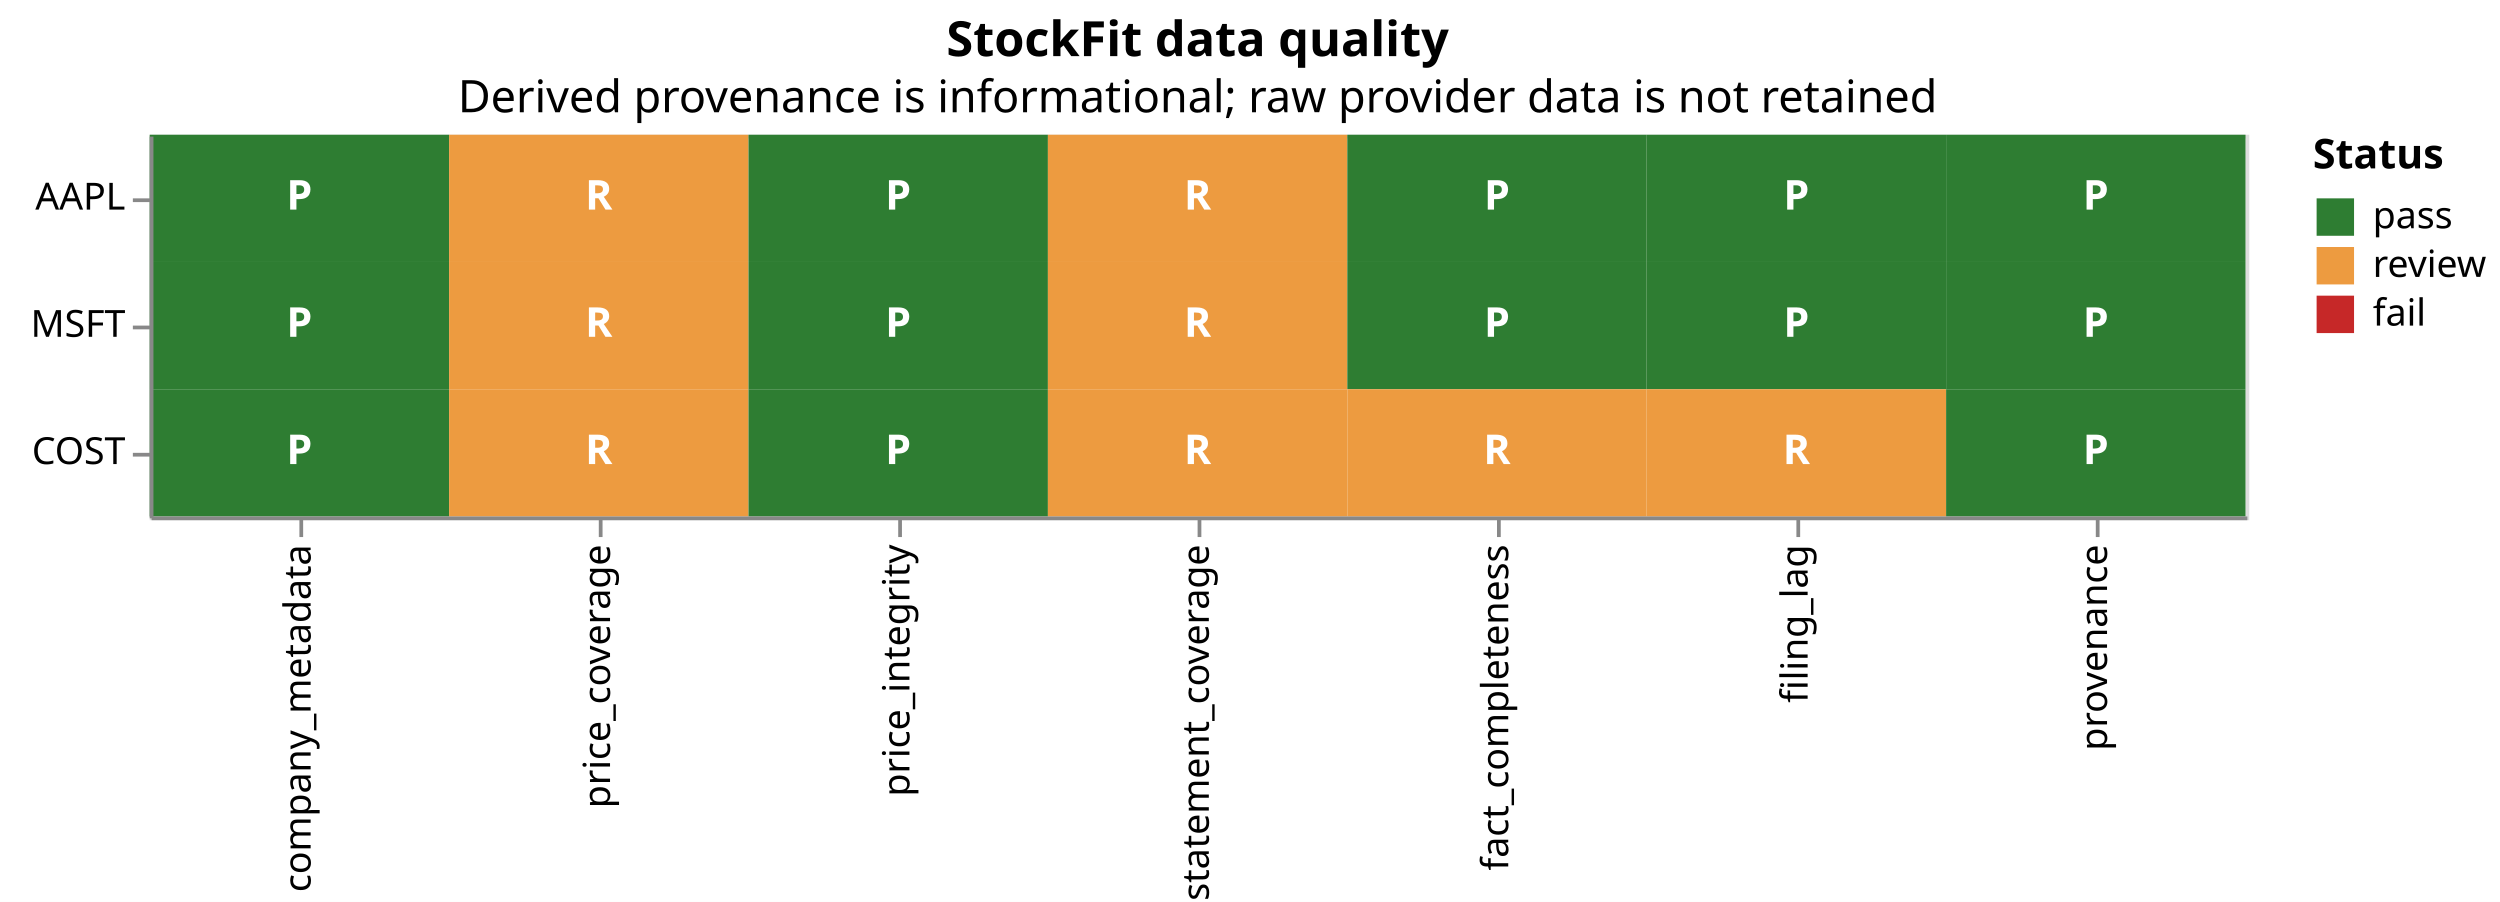
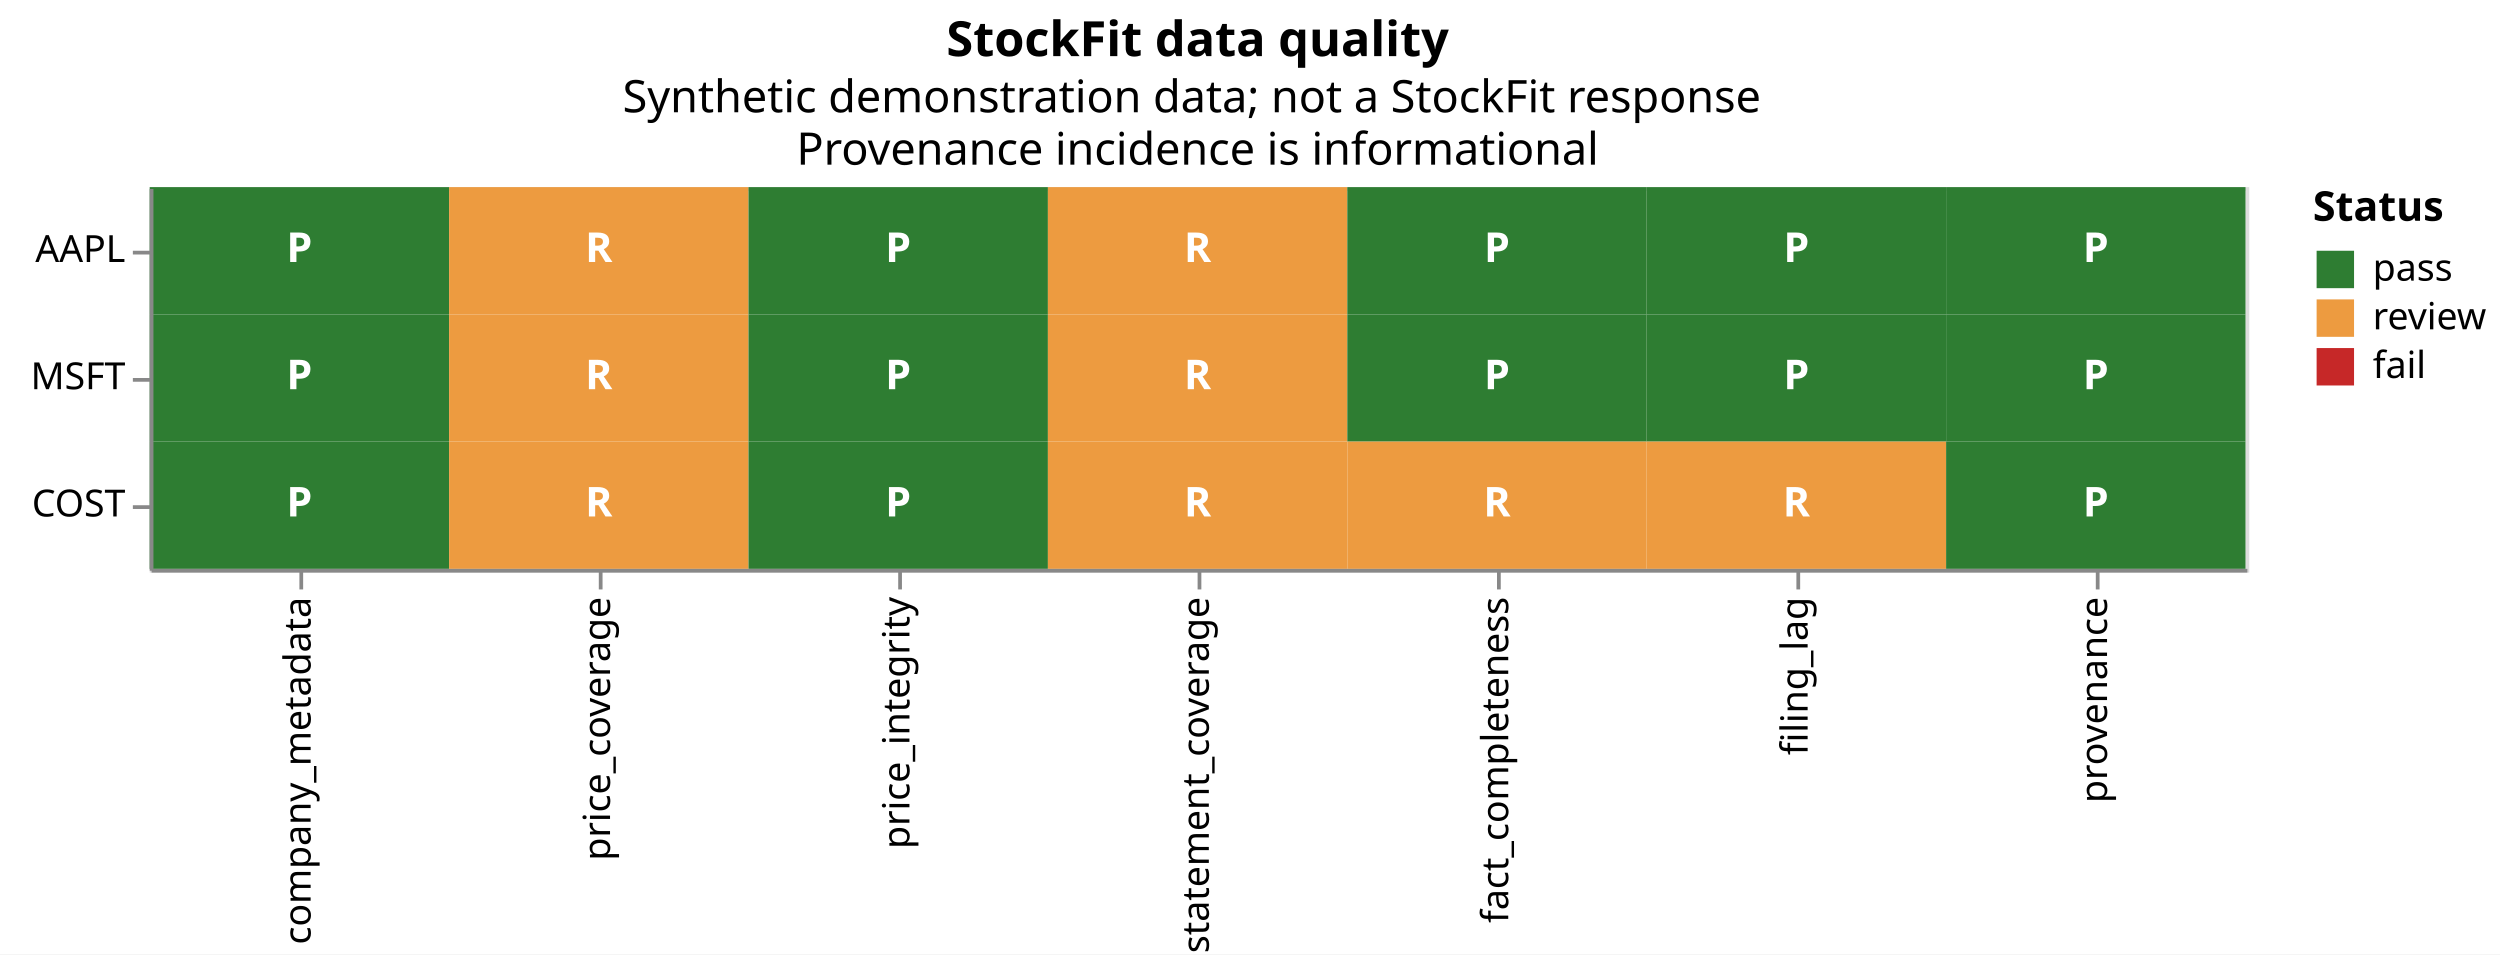
- <svg xmlns="http://www.w3.org/2000/svg" version="1.1" class="marks" width="668" height="241" viewBox="0 0 668 241">
-   <rect width="668" height="241" fill="white" />
-   <g fill="none" stroke-miterlimit="10" transform="translate(40,36)">
+ <svg xmlns="http://www.w3.org/2000/svg" version="1.1" class="marks" width="668" height="255" viewBox="0 0 668 255">
+   <rect width="668" height="255" fill="white" />
+   <g fill="none" stroke-miterlimit="10" transform="translate(40,50)">
    <g class="mark-group role-frame root" role="graphics-object" aria-roledescription="group mark container">
      <g transform="translate(0,0)">
        <path class="background" aria-hidden="true" d="M0.5,0.5h560v102h-560Z" stroke="#ddd" />
        <g>
          <g class="mark-rect role-mark layer_0_marks" role="graphics-object" aria-roledescription="rect mark container">
            <path aria-label="check: company_metadata; symbol: AAPL; status: pass" role="graphics-symbol" aria-roledescription="rect mark" d="M0,0h80v34h-80Z" fill="#2e7d32" />
            <path aria-label="check: price_coverage; symbol: AAPL; status: review" role="graphics-symbol" aria-roledescription="rect mark" d="M80,0h80v34h-80Z" fill="#ed9b40" />
            <path aria-label="check: price_integrity; symbol: AAPL; status: pass" role="graphics-symbol" aria-roledescription="rect mark" d="M160,0h80v34h-80Z" fill="#2e7d32" />
            <path aria-label="check: statement_coverage; symbol: AAPL; status: review" role="graphics-symbol" aria-roledescription="rect mark" d="M240,0h80v34h-80Z" fill="#ed9b40" />
            <path aria-label="check: fact_completeness; symbol: AAPL; status: pass" role="graphics-symbol" aria-roledescription="rect mark" d="M320,0h80v34h-80Z" fill="#2e7d32" />
            <path aria-label="check: filing_lag; symbol: AAPL; status: pass" role="graphics-symbol" aria-roledescription="rect mark" d="M400,0h80v34h-80Z" fill="#2e7d32" />
            <path aria-label="check: provenance; symbol: AAPL; status: pass" role="graphics-symbol" aria-roledescription="rect mark" d="M480,0h80v34h-80Z" fill="#2e7d32" />
            <path aria-label="check: company_metadata; symbol: MSFT; status: pass" role="graphics-symbol" aria-roledescription="rect mark" d="M0,34h80v34h-80Z" fill="#2e7d32" />
            <path aria-label="check: price_coverage; symbol: MSFT; status: review" role="graphics-symbol" aria-roledescription="rect mark" d="M80,34h80v34h-80Z" fill="#ed9b40" />
            <path aria-label="check: price_integrity; symbol: MSFT; status: pass" role="graphics-symbol" aria-roledescription="rect mark" d="M160,34h80v34h-80Z" fill="#2e7d32" />
            <path aria-label="check: statement_coverage; symbol: MSFT; status: review" role="graphics-symbol" aria-roledescription="rect mark" d="M240,34h80v34h-80Z" fill="#ed9b40" />
            <path aria-label="check: fact_completeness; symbol: MSFT; status: pass" role="graphics-symbol" aria-roledescription="rect mark" d="M320,34h80v34h-80Z" fill="#2e7d32" />
            <path aria-label="check: filing_lag; symbol: MSFT; status: pass" role="graphics-symbol" aria-roledescription="rect mark" d="M400,34h80v34h-80Z" fill="#2e7d32" />
            <path aria-label="check: provenance; symbol: MSFT; status: pass" role="graphics-symbol" aria-roledescription="rect mark" d="M480,34h80v34h-80Z" fill="#2e7d32" />
            <path aria-label="check: company_metadata; symbol: COST; status: pass" role="graphics-symbol" aria-roledescription="rect mark" d="M0,68h80v34h-80Z" fill="#2e7d32" />
            <path aria-label="check: price_coverage; symbol: COST; status: review" role="graphics-symbol" aria-roledescription="rect mark" d="M80,68h80v34h-80Z" fill="#ed9b40" />
            <path aria-label="check: price_integrity; symbol: COST; status: pass" role="graphics-symbol" aria-roledescription="rect mark" d="M160,68h80v34h-80Z" fill="#2e7d32" />
            <path aria-label="check: statement_coverage; symbol: COST; status: review" role="graphics-symbol" aria-roledescription="rect mark" d="M240,68h80v34h-80Z" fill="#ed9b40" />
            <path aria-label="check: fact_completeness; symbol: COST; status: review" role="graphics-symbol" aria-roledescription="rect mark" d="M320,68h80v34h-80Z" fill="#ed9b40" />
            <path aria-label="check: filing_lag; symbol: COST; status: review" role="graphics-symbol" aria-roledescription="rect mark" d="M400,68h80v34h-80Z" fill="#ed9b40" />
            <path aria-label="check: provenance; symbol: COST; status: pass" role="graphics-symbol" aria-roledescription="rect mark" d="M480,68h80v34h-80Z" fill="#2e7d32" />
          </g>
          <g class="mark-text role-mark layer_1_marks" role="graphics-object" aria-roledescription="text mark container">
            <text aria-label="check: company_metadata; symbol: AAPL; label: P" role="graphics-symbol" aria-roledescription="text mark" text-anchor="middle" transform="translate(40,20)" font-family="sans-serif" font-size="11px" font-weight="bold" fill="white">P</text>
            <text aria-label="check: price_coverage; symbol: AAPL; label: R" role="graphics-symbol" aria-roledescription="text mark" text-anchor="middle" transform="translate(120,20)" font-family="sans-serif" font-size="11px" font-weight="bold" fill="white">R</text>
            <text aria-label="check: price_integrity; symbol: AAPL; label: P" role="graphics-symbol" aria-roledescription="text mark" text-anchor="middle" transform="translate(200,20)" font-family="sans-serif" font-size="11px" font-weight="bold" fill="white">P</text>
            <text aria-label="check: statement_coverage; symbol: AAPL; label: R" role="graphics-symbol" aria-roledescription="text mark" text-anchor="middle" transform="translate(280,20)" font-family="sans-serif" font-size="11px" font-weight="bold" fill="white">R</text>
            <text aria-label="check: fact_completeness; symbol: AAPL; label: P" role="graphics-symbol" aria-roledescription="text mark" text-anchor="middle" transform="translate(360,20)" font-family="sans-serif" font-size="11px" font-weight="bold" fill="white">P</text>
            <text aria-label="check: filing_lag; symbol: AAPL; label: P" role="graphics-symbol" aria-roledescription="text mark" text-anchor="middle" transform="translate(440,20)" font-family="sans-serif" font-size="11px" font-weight="bold" fill="white">P</text>
            <text aria-label="check: provenance; symbol: AAPL; label: P" role="graphics-symbol" aria-roledescription="text mark" text-anchor="middle" transform="translate(520,20)" font-family="sans-serif" font-size="11px" font-weight="bold" fill="white">P</text>
            <text aria-label="check: company_metadata; symbol: MSFT; label: P" role="graphics-symbol" aria-roledescription="text mark" text-anchor="middle" transform="translate(40,54)" font-family="sans-serif" font-size="11px" font-weight="bold" fill="white">P</text>
            <text aria-label="check: price_coverage; symbol: MSFT; label: R" role="graphics-symbol" aria-roledescription="text mark" text-anchor="middle" transform="translate(120,54)" font-family="sans-serif" font-size="11px" font-weight="bold" fill="white">R</text>
            <text aria-label="check: price_integrity; symbol: MSFT; label: P" role="graphics-symbol" aria-roledescription="text mark" text-anchor="middle" transform="translate(200,54)" font-family="sans-serif" font-size="11px" font-weight="bold" fill="white">P</text>
            <text aria-label="check: statement_coverage; symbol: MSFT; label: R" role="graphics-symbol" aria-roledescription="text mark" text-anchor="middle" transform="translate(280,54)" font-family="sans-serif" font-size="11px" font-weight="bold" fill="white">R</text>
            <text aria-label="check: fact_completeness; symbol: MSFT; label: P" role="graphics-symbol" aria-roledescription="text mark" text-anchor="middle" transform="translate(360,54)" font-family="sans-serif" font-size="11px" font-weight="bold" fill="white">P</text>
            <text aria-label="check: filing_lag; symbol: MSFT; label: P" role="graphics-symbol" aria-roledescription="text mark" text-anchor="middle" transform="translate(440,54)" font-family="sans-serif" font-size="11px" font-weight="bold" fill="white">P</text>
            <text aria-label="check: provenance; symbol: MSFT; label: P" role="graphics-symbol" aria-roledescription="text mark" text-anchor="middle" transform="translate(520,54)" font-family="sans-serif" font-size="11px" font-weight="bold" fill="white">P</text>
            <text aria-label="check: company_metadata; symbol: COST; label: P" role="graphics-symbol" aria-roledescription="text mark" text-anchor="middle" transform="translate(40,88)" font-family="sans-serif" font-size="11px" font-weight="bold" fill="white">P</text>
            <text aria-label="check: price_coverage; symbol: COST; label: R" role="graphics-symbol" aria-roledescription="text mark" text-anchor="middle" transform="translate(120,88)" font-family="sans-serif" font-size="11px" font-weight="bold" fill="white">R</text>
            <text aria-label="check: price_integrity; symbol: COST; label: P" role="graphics-symbol" aria-roledescription="text mark" text-anchor="middle" transform="translate(200,88)" font-family="sans-serif" font-size="11px" font-weight="bold" fill="white">P</text>
            <text aria-label="check: statement_coverage; symbol: COST; label: R" role="graphics-symbol" aria-roledescription="text mark" text-anchor="middle" transform="translate(280,88)" font-family="sans-serif" font-size="11px" font-weight="bold" fill="white">R</text>
            <text aria-label="check: fact_completeness; symbol: COST; label: R" role="graphics-symbol" aria-roledescription="text mark" text-anchor="middle" transform="translate(360,88)" font-family="sans-serif" font-size="11px" font-weight="bold" fill="white">R</text>
            <text aria-label="check: filing_lag; symbol: COST; label: R" role="graphics-symbol" aria-roledescription="text mark" text-anchor="middle" transform="translate(440,88)" font-family="sans-serif" font-size="11px" font-weight="bold" fill="white">R</text>
            <text aria-label="check: provenance; symbol: COST; label: P" role="graphics-symbol" aria-roledescription="text mark" text-anchor="middle" transform="translate(520,88)" font-family="sans-serif" font-size="11px" font-weight="bold" fill="white">P</text>
          </g>
          <g class="mark-group role-legend" role="graphics-symbol" aria-roledescription="legend" aria-label="Symbol legend titled 'Status' for fill color with 3 values: pass, review, fail">
            <g transform="translate(578,0)">
              <path class="background" aria-hidden="true" d="M0,0h45v53h-45Z" pointer-events="none" />
              <g>
                <g class="mark-group role-legend-entry">
                  <g transform="translate(0,16)">
                    <path class="background" aria-hidden="true" d="M0,0h0v0h0Z" pointer-events="none" />
                    <g>
                      <g class="mark-group role-scope" role="graphics-object" aria-roledescription="group mark container">
                        <g transform="translate(0,0)">
                          <path class="background" aria-hidden="true" d="M0,0h44.896v11h-44.896Z" pointer-events="none" opacity="1" />
                          <g>
                            <g class="mark-symbol role-legend-symbol" pointer-events="none">
                              <path transform="translate(6,6)" d="M-5,-5h10v10h-10Z" fill="#2e7d32" stroke-width="1.5" opacity="1" />
                            </g>
                            <g class="mark-text role-legend-label" pointer-events="none">
                              <text text-anchor="start" transform="translate(16,9)" font-family="sans-serif" font-size="10px" fill="#000" opacity="1">pass</text>
                            </g>
                          </g>
                          <path class="foreground" aria-hidden="true" d="" pointer-events="none" display="none" />
                        </g>
                        <g transform="translate(0,13)">
                          <path class="background" aria-hidden="true" d="M0,0h44.896v11h-44.896Z" pointer-events="none" opacity="1" />
                          <g>
                            <g class="mark-symbol role-legend-symbol" pointer-events="none">
                              <path transform="translate(6,6)" d="M-5,-5h10v10h-10Z" fill="#ed9b40" stroke-width="1.5" opacity="1" />
                            </g>
                            <g class="mark-text role-legend-label" pointer-events="none">
                              <text text-anchor="start" transform="translate(16,9)" font-family="sans-serif" font-size="10px" fill="#000" opacity="1">review</text>
                            </g>
                          </g>
                          <path class="foreground" aria-hidden="true" d="" pointer-events="none" display="none" />
                        </g>
                        <g transform="translate(0,26)">
                          <path class="background" aria-hidden="true" d="M0,0h44.896v11h-44.896Z" pointer-events="none" opacity="1" />
                          <g>
                            <g class="mark-symbol role-legend-symbol" pointer-events="none">
                              <path transform="translate(6,6)" d="M-5,-5h10v10h-10Z" fill="#c62828" stroke-width="1.5" opacity="1" />
                            </g>
                            <g class="mark-text role-legend-label" pointer-events="none">
                              <text text-anchor="start" transform="translate(16,9)" font-family="sans-serif" font-size="10px" fill="#000" opacity="1">fail</text>
                            </g>
                          </g>
                          <path class="foreground" aria-hidden="true" d="" pointer-events="none" display="none" />
                        </g>
                      </g>
                    </g>
                    <path class="foreground" aria-hidden="true" d="" pointer-events="none" display="none" />
                  </g>
                </g>
                <g class="mark-text role-legend-title" pointer-events="none">
                  <text text-anchor="start" transform="translate(0,9)" font-family="sans-serif" font-size="11px" font-weight="bold" fill="#000" opacity="1">Status</text>
                </g>
              </g>
              <path class="foreground" aria-hidden="true" d="" pointer-events="none" display="none" />
            </g>
          </g>
          <g class="mark-group role-title">
-             <g transform="translate(280,-31)">
+             <g transform="translate(280,-45)">
              <path class="background" aria-hidden="true" d="M0,0h0v0h0Z" pointer-events="none" />
              <g>
                <g class="mark-text role-title-text" role="graphics-symbol" aria-roledescription="title" aria-label="Title text 'StockFit data quality'" pointer-events="none">
                  <text text-anchor="middle" transform="translate(0,10)" font-family="sans-serif" font-size="13px" font-weight="bold" fill="#000" opacity="1">StockFit data quality</text>
                </g>
-                 <g class="mark-text role-title-subtitle" role="graphics-symbol" aria-roledescription="subtitle" aria-label="Subtitle text 'Derived provenance is informational; raw provider data is not retained'" pointer-events="none">
-                   <text text-anchor="middle" transform="translate(0,25)" font-family="sans-serif" font-size="12px" fill="#000" opacity="1">Derived provenance is informational; raw provider data is not retained</text>
+                 <g class="mark-text role-title-subtitle" role="graphics-symbol" aria-roledescription="subtitle" aria-label="Subtitle text 'Synthetic demonstration data; not a StockFit response Provenance incidence is informational'" pointer-events="none">
+                   <text text-anchor="middle" transform="translate(0,25)" font-family="sans-serif" font-size="12px" fill="#000" opacity="1">
+                     <tspan>Synthetic demonstration data; not a StockFit response</tspan>
+                     <tspan x="0" dy="14">Provenance incidence is informational</tspan>
+                   </text>
                </g>
              </g>
              <path class="foreground" aria-hidden="true" d="" pointer-events="none" display="none" />
            </g>
          </g>
          <g class="mark-group role-axis" role="graphics-symbol" aria-roledescription="axis" aria-label="X-axis for a discrete scale with 7 values: company_metadata, price_coverage, price_integrity, statement_coverage, fact_completeness, filing_lag, provenance">
            <g transform="translate(0.5,102.5)">
              <path class="background" aria-hidden="true" d="M0,0h0v0h0Z" pointer-events="none" />
              <g>
                <g class="mark-rule role-axis-tick" pointer-events="none">
                  <line transform="translate(40,0)" x2="0" y2="5" stroke="#888" stroke-width="1" opacity="1" />
                  <line transform="translate(120,0)" x2="0" y2="5" stroke="#888" stroke-width="1" opacity="1" />
                  <line transform="translate(200,0)" x2="0" y2="5" stroke="#888" stroke-width="1" opacity="1" />
                  <line transform="translate(280,0)" x2="0" y2="5" stroke="#888" stroke-width="1" opacity="1" />
                  <line transform="translate(360,0)" x2="0" y2="5" stroke="#888" stroke-width="1" opacity="1" />
                  <line transform="translate(440,0)" x2="0" y2="5" stroke="#888" stroke-width="1" opacity="1" />
                  <line transform="translate(520,0)" x2="0" y2="5" stroke="#888" stroke-width="1" opacity="1" />
                </g>
                <g class="mark-text role-axis-label" pointer-events="none">
                  <text text-anchor="end" transform="translate(39.5,7) rotate(270) translate(0,3)" font-family="sans-serif" font-size="10px" fill="#000" opacity="1">company_metadata</text>
                  <text text-anchor="end" transform="translate(119.5,7) rotate(270) translate(0,3)" font-family="sans-serif" font-size="10px" fill="#000" opacity="1">price_coverage</text>
                  <text text-anchor="end" transform="translate(199.5,7) rotate(270) translate(0,3)" font-family="sans-serif" font-size="10px" fill="#000" opacity="1">price_integrity</text>
                  <text text-anchor="end" transform="translate(279.5,7) rotate(270) translate(0,3)" font-family="sans-serif" font-size="10px" fill="#000" opacity="1">statement_coverage</text>
                  <text text-anchor="end" transform="translate(359.5,7) rotate(270) translate(0,3)" font-family="sans-serif" font-size="10px" fill="#000" opacity="1">fact_completeness</text>
                  <text text-anchor="end" transform="translate(439.5,7) rotate(270) translate(0,3)" font-family="sans-serif" font-size="10px" fill="#000" opacity="1">filing_lag</text>
                  <text text-anchor="end" transform="translate(519.5,7) rotate(270) translate(0,3)" font-family="sans-serif" font-size="10px" fill="#000" opacity="1">provenance</text>
                </g>
                <g class="mark-rule role-axis-domain" pointer-events="none">
                  <line transform="translate(0,0)" x2="560" y2="0" stroke="#888" stroke-width="1" opacity="1" />
                </g>
              </g>
              <path class="foreground" aria-hidden="true" d="" pointer-events="none" display="none" />
            </g>
          </g>
          <g class="mark-group role-axis" role="graphics-symbol" aria-roledescription="axis" aria-label="Y-axis for a discrete scale with 3 values: AAPL, MSFT, COST">
            <g transform="translate(0.5,0.5)">
              <path class="background" aria-hidden="true" d="M0,0h0v0h0Z" pointer-events="none" />
              <g>
                <g class="mark-rule role-axis-tick" pointer-events="none">
                  <line transform="translate(0,17)" x2="-5" y2="0" stroke="#888" stroke-width="1" opacity="1" />
                  <line transform="translate(0,51)" x2="-5" y2="0" stroke="#888" stroke-width="1" opacity="1" />
                  <line transform="translate(0,85)" x2="-5" y2="0" stroke="#888" stroke-width="1" opacity="1" />
                </g>
                <g class="mark-text role-axis-label" pointer-events="none">
                  <text text-anchor="end" transform="translate(-7,19.5)" font-family="sans-serif" font-size="10px" fill="#000" opacity="1">AAPL</text>
                  <text text-anchor="end" transform="translate(-7,53.5)" font-family="sans-serif" font-size="10px" fill="#000" opacity="1">MSFT</text>
                  <text text-anchor="end" transform="translate(-7,87.5)" font-family="sans-serif" font-size="10px" fill="#000" opacity="1">COST</text>
                </g>
                <g class="mark-rule role-axis-domain" pointer-events="none">
                  <line transform="translate(0,0)" x2="0" y2="102" stroke="#888" stroke-width="1" opacity="1" />
                </g>
              </g>
              <path class="foreground" aria-hidden="true" d="" pointer-events="none" display="none" />
            </g>
          </g>
        </g>
        <path class="foreground" aria-hidden="true" d="" display="none" />
      </g>
    </g>
  </g>
</svg>
